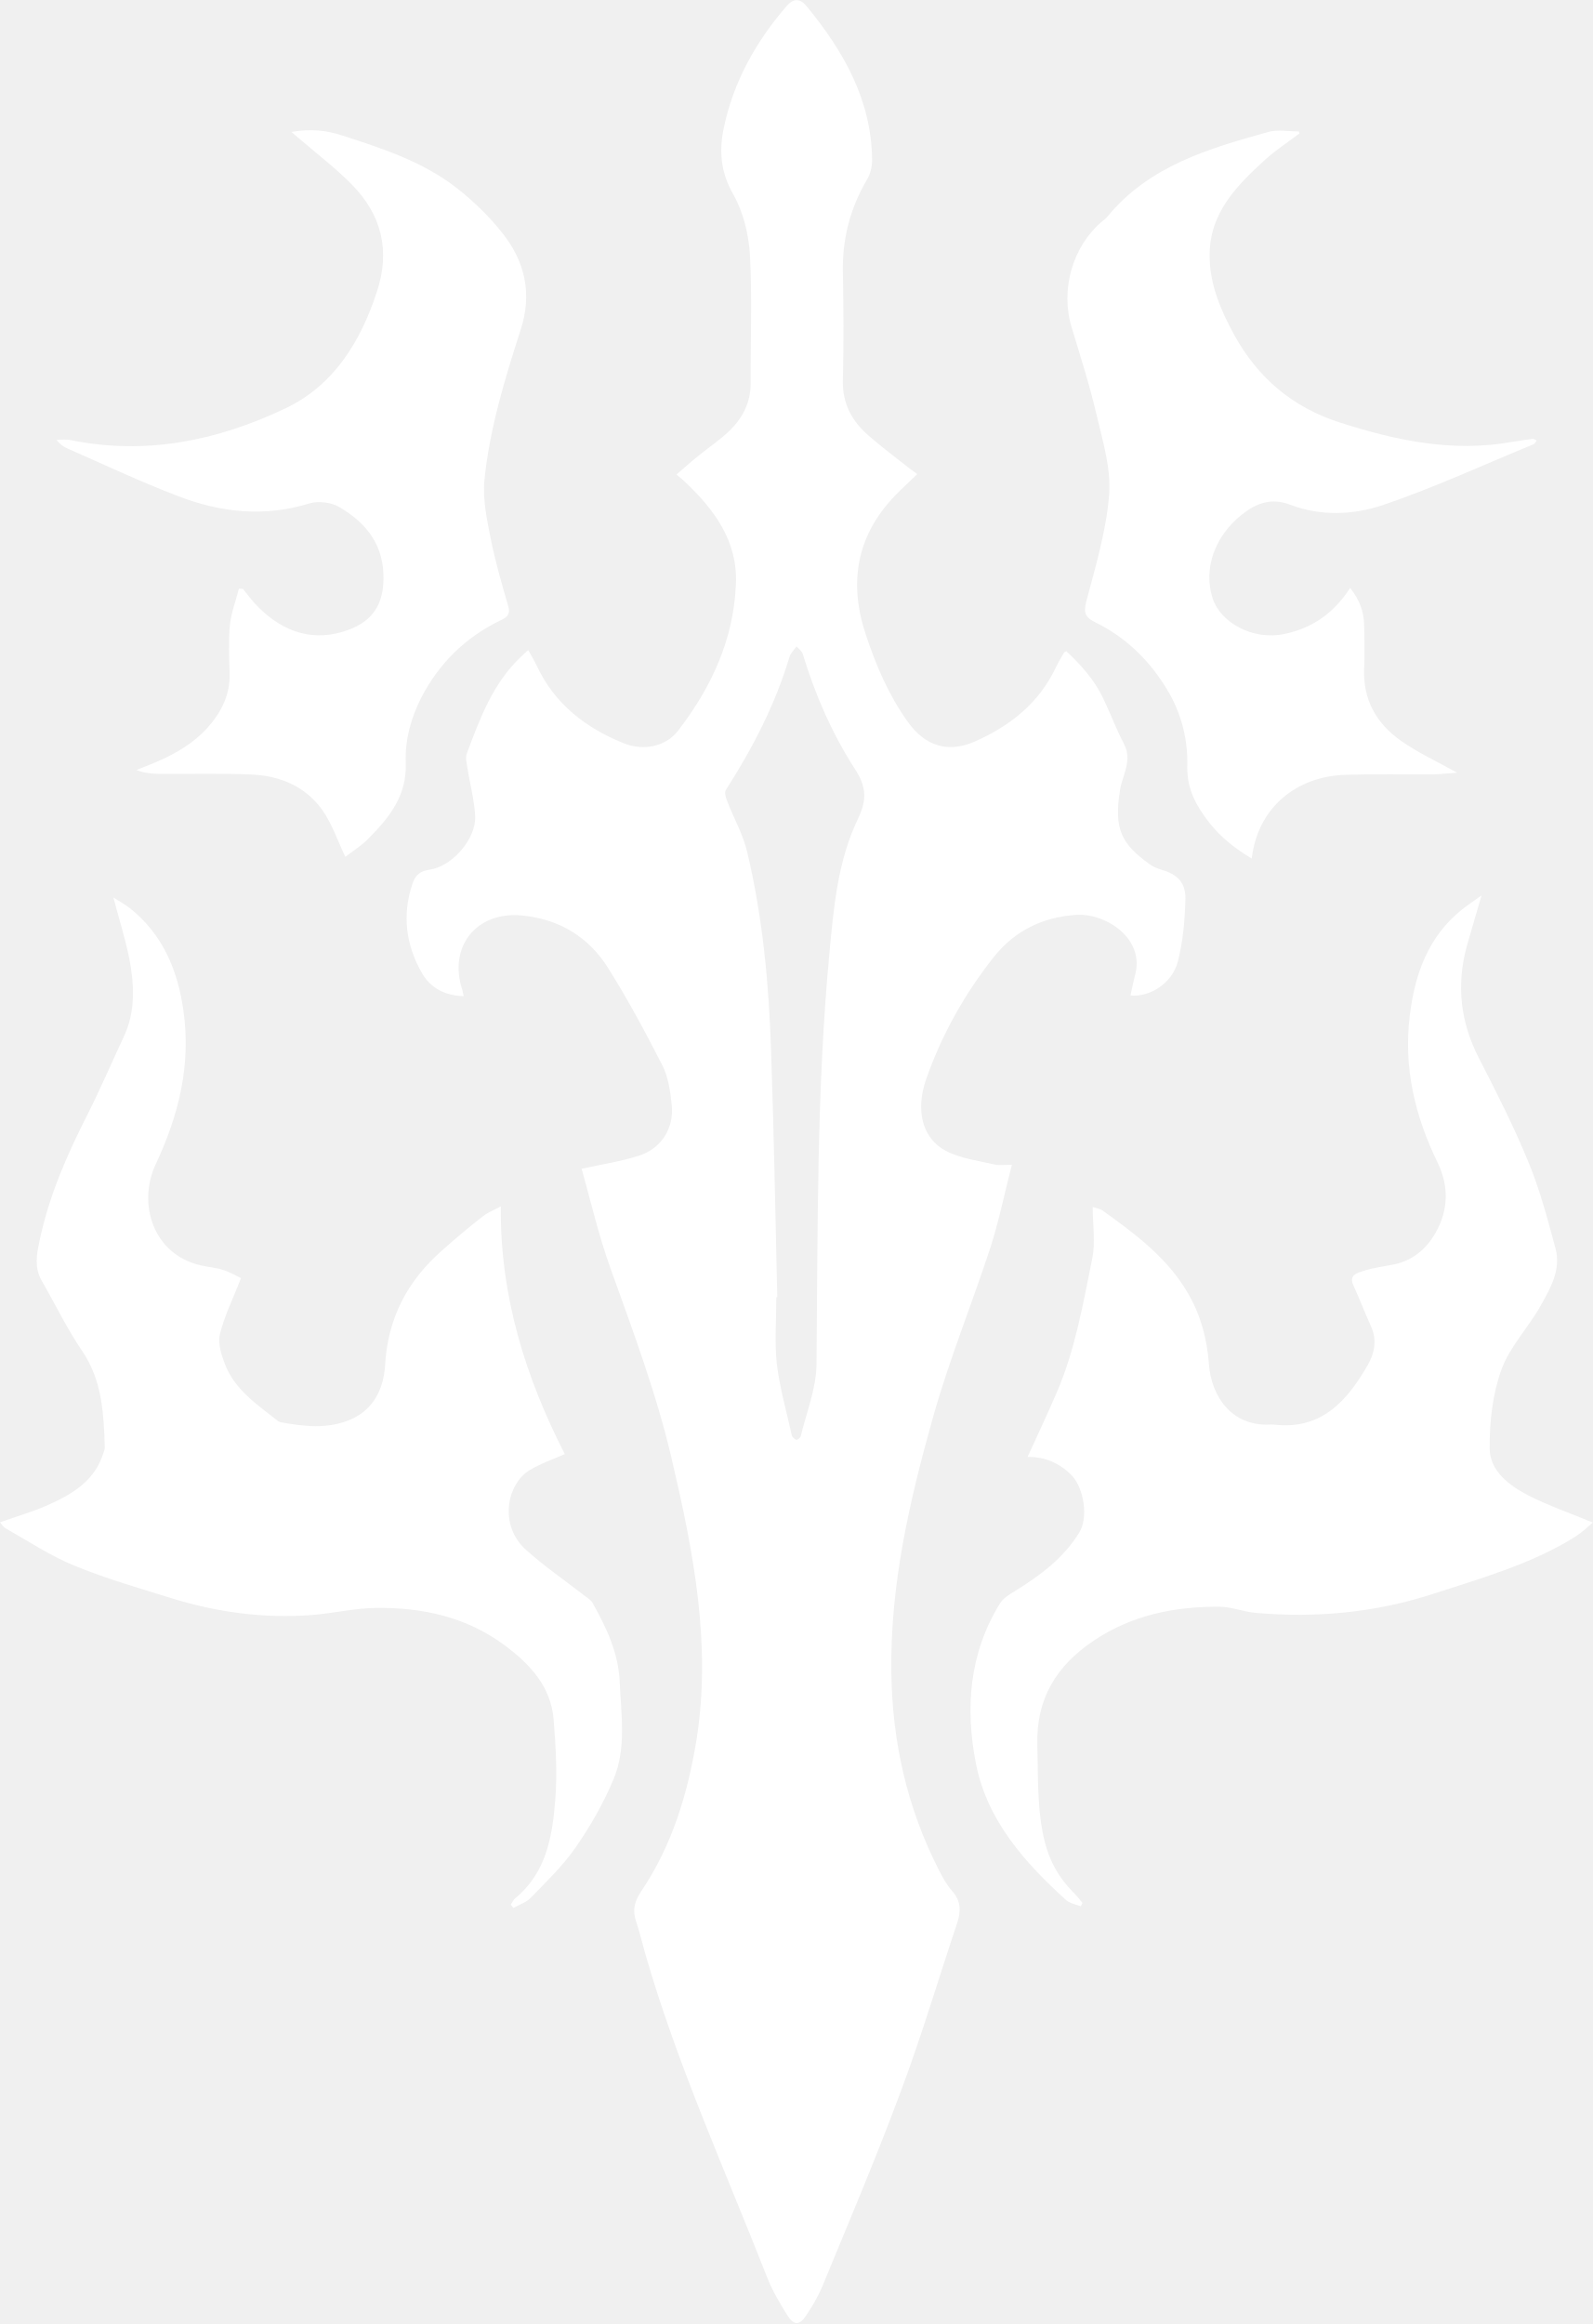
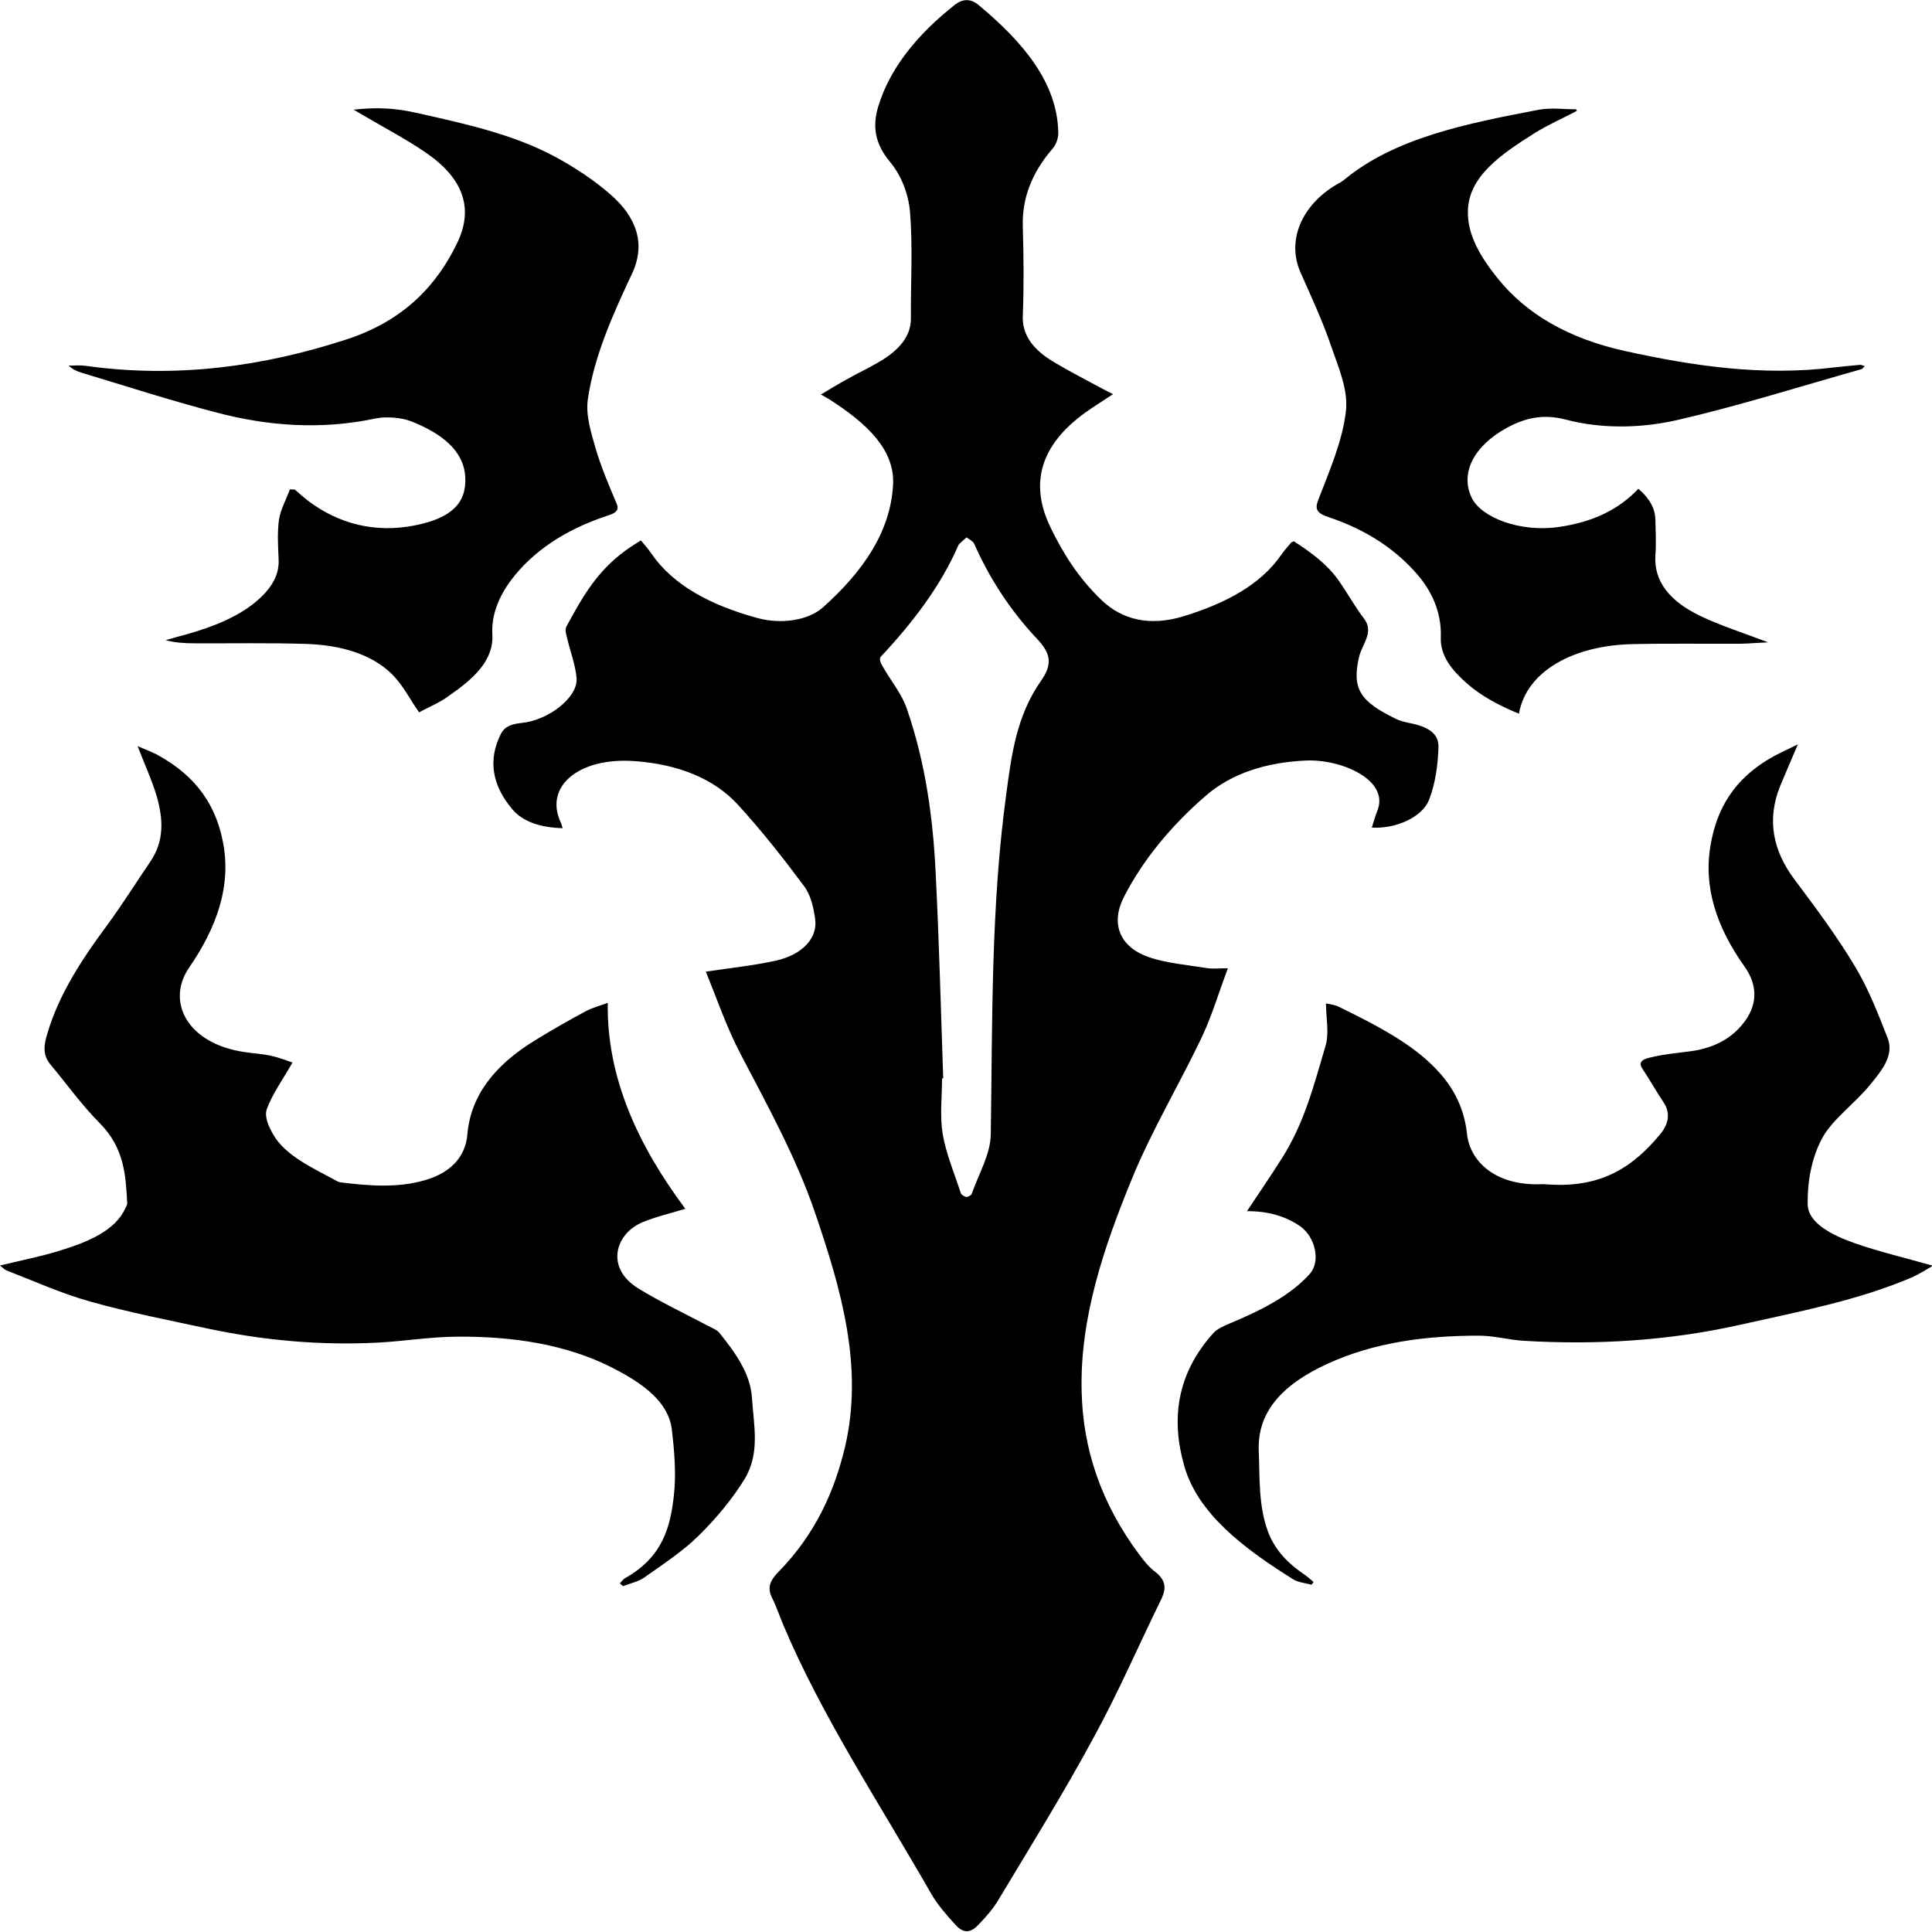
- <svg xmlns="http://www.w3.org/2000/svg" fill="#FFF" viewBox="34.7 19.4 669.8 977.5">
-   <path d="M229.8 438.4c-7.7-.2-13.8-3.3-17.4-9.4-7-12-8.7-25-4-38.4 1.1-3.2 3.3-4.9 7-5.4 9.5-1.3 19.7-13 19.2-22.6-.4-7-2.3-14-3.4-21-.3-1.8-.7-3.8-.1-5.3 5.5-14.7 10.9-29.4 22.7-40.6.8-.8 1.7-1.6 3.1-2.9 1.3 2.4 2.6 4.4 3.6 6.6 7.6 16.2 20.6 26.2 36.8 32.7 8 3.2 17.5 1.4 22.7-5.4 14-18.2 23.4-38.4 24.3-61.7.8-18.1-9.2-31.4-21.7-43.2-.8-.8-1.8-1.5-3.3-2.8 3.1-2.7 6-5.3 9-7.7 4.5-3.7 9.4-6.9 13.6-11 5.3-5.3 8.6-11.7 8.6-19.6-.1-18 .7-36-.3-54-.5-8.7-2.8-18.2-7.1-25.7-5.3-9.3-5.9-18.3-3.9-27.8 4-19.2 13.4-36.2 26.4-51.2 3-3.5 5.8-3.3 8.6.2 15.4 18.8 27.1 39.2 27.4 64.4 0 2.8-.7 6-2.2 8.4-7.1 12.1-10.4 25-10.1 39.1.3 15 .4 30 0 45-.3 9.9 3.7 17.4 10.9 23.6 5.5 4.8 11.4 9.2 17.1 13.7.9.7 1.9 1.4 3.3 2.4-3.5 3.4-6.6 6.2-9.4 9.1-16.2 16.9-19.5 36.6-12.3 58.3 4.3 13 9.6 25.5 17.7 36.8 7.2 10.1 16.8 13.3 28.2 8.3 14.9-6.6 27.1-16.2 34.2-31.4 1-2.1 2.3-4.1 3.4-6.1.1-.1.3-.2.9-.5 6.1 5.7 11.7 11.9 15.4 19.6 3.1 6.4 5.6 13.2 8.9 19.5 3.6 6.9-.7 12.9-1.7 19.3-2.7 16.6.7 22.8 12.6 31.3 1.3 1 2.9 1.6 4.5 2.1 6.7 1.9 10.5 5.2 10.4 12.3-.2 8.9-1 18-3.2 26.5-2.4 9.2-11.9 15-19.9 14.2.6-2.7 1.1-5.4 1.8-8.1 4.7-15.9-12.4-26.6-24.6-25.8-14 .9-25.8 6.6-34.6 17.6-12.3 15.5-21.9 32.6-28.5 51.3-4.7 13.3-1.7 25.2 8.3 30.4 6.1 3.2 13.5 4.1 20.4 5.7 2 .5 4.2.1 7.3.1-3.1 12-5.4 23.4-8.9 34.4-7.8 24-17.5 47.6-24.3 71.9-9.9 35.1-18.1 70.7-17.5 107.6.4 29.1 6.7 56.8 20 82.8 1.6 3.1 3.3 6.3 5.6 8.8 3.7 4.2 3.7 8.5 2.1 13.4-7.9 23.5-14.9 47.3-23.6 70.5-10.3 27.8-21.9 55.1-33.2 82.5-1.8 4.3-4.2 8.3-6.8 12.2-2.7 4.1-5.1 4.1-7.7.1-3.2-5.1-6.3-10.3-8.5-15.8-17.7-45.2-37.9-89.6-51.4-136.4-1.3-4.5-2.3-9-3.8-13.4-1.7-4.8-.9-8.6 2-12.9 13-19.3 19.6-41 23.3-63.7 6.4-40.3-1.3-79.3-10.4-118.2-6.4-27.5-16.3-53.8-25.8-80.3-5-13.9-8.3-28.3-12.1-41.8 8.7-1.9 16.6-3.1 24.1-5.5 9.4-3 14.8-11.5 13.8-21.3-.6-5.7-1.4-11.8-4-16.8-7.1-13.9-14.5-27.7-22.8-40.9-8.1-12.9-20.3-20.4-35.8-22-19.5-2.1-31.7 13.1-25.4 31.6 0 .5.2 1.1.5 2.3zM361.7 565h-.4c0 9.3-.8 18.8.2 28 1.2 10.2 4.1 20.1 6.3 30.1.2.8 1.2 1.7 1.9 1.9.5.1 1.8-.9 1.9-1.6 2.4-10 6.5-20 6.6-30 .6-57.6 0-115.2 5.4-172.7 1.8-19.4 3.5-39.1 12-56.8 4-8.3 3.5-13.7-1.2-21-9.7-15-16.8-31.4-22-48.5-.4-1.2-1.7-2.1-2.6-3.1-.9 1.1-1.7 2.2-2.5 3.3-.2.3-.3.6-.4.9-6 20.1-15.5 38.5-26.8 56.1-.7 1.1-.1 3.3.5 4.7 2.8 7.3 6.8 14.2 8.5 21.7 6.5 27.4 9.1 55.5 10 83.6 1.2 34.5 1.8 69 2.6 103.4z" />
-   <path d="M467 632.2c4.2-9.2 8.3-17.9 12.1-26.7 7.9-18.1 11.2-37.6 15.1-56.7 1.4-6.8.2-14.1.2-21.7 1 .3 2.8.6 4.2 1.5 13.7 9.8 27.3 19.9 35.9 34.8 5.3 9.1 8 19 8.8 29.8 1 13.4 9.4 26 25.3 25.4.7 0 1.3-.1 2 0 20 2.4 30.9-10 39.6-25.2 2.7-4.7 3.9-10.4 1.3-16.1-2.6-5.7-4.8-11.5-7.4-17.2-2.1-4.5 1.7-5.3 4.1-6.1 4.2-1.4 8.7-1.9 13.1-2.8 7.8-1.7 13.4-6.4 17.3-13.2 5.6-9.7 5.6-19.9.9-29.6-9.6-19.7-14.4-40.1-11.7-61.9 2.1-17.3 7.7-33.1 21.9-44.5 2.4-1.9 5-3.6 8.3-6-2.3 7.9-4.3 14.6-6.2 21.3-4.5 16.5-2.7 32.2 5.2 47.4 7.4 14.4 14.7 28.8 20.8 43.7 4.8 11.6 8 23.9 11.3 36.1 2.4 8.9-2.1 16.7-6.2 24-5.2 9.3-13.1 17.4-16.6 27.1-3.7 10.3-5 22-4.9 33.1.1 9.4 8.2 15.5 16.1 19.6 8.6 4.4 17.9 7.6 27.3 11.5-2 1.7-4.5 4.1-7.3 5.9-18.5 11.6-39.4 17.4-59.9 24.1-24.3 7.9-49.2 10.2-74.5 8-5.1-.4-10.1-2.5-15.2-2.6-18.9-.1-36.9 3.4-53.1 14.3-15.8 10.6-24.2 24.5-23.7 43.8.4 13.6-.2 27.3 3.1 40.7 2.1 8.4 6.1 15.4 12.1 21.4 1.4 1.4 2.6 2.9 3.8 4.4-.2.5-.5.9-.7 1.4-2.1-.8-4.6-1.2-6.2-2.6-17.5-15.9-33.2-33.5-37.9-57.3-4.6-23.3-2.9-46.5 10.1-67.5 1.3-2.1 3.8-3.7 6-5 10.7-6.6 20.7-13.9 27.4-24.9 3.8-6.3 1.9-18.4-3.1-23.8-5-5.2-11.3-8-18.7-7.9zM249.6 820.5c.6-.9 1.1-2.1 1.9-2.7 13.1-10.8 15.6-26.1 16.8-41.4.9-11.2.2-22.6-.7-33.9-1.2-13.8-9.9-23.1-20.5-31-16.1-12-34.6-16-54.1-15.8-9.1.1-18.1 2.3-27.2 3-20 1.5-39.6-1.1-58.7-7-13.8-4.3-27.8-8.3-41.2-13.8-10-4.1-19.2-10.2-28.7-15.6-1.1-.6-1.8-1.8-2.5-2.6 7-2.5 14.1-4.5 20.7-7.5 10-4.5 19.2-10.1 22.8-21.6.2-.8.6-1.6.6-2.4-.5-14.1-1-28-9.5-40.5-6.4-9.4-11.4-19.8-17.1-29.7-3.1-5.4-2.1-11-.9-16.5 3.9-18.9 11.6-36.4 20.3-53.5 5.4-10.7 10.1-21.7 15.2-32.6 5-10.7 4.4-21.8 2.3-32.8-1.7-8.4-4.3-16.6-6.7-25.7 2.3 1.5 4.6 2.7 6.7 4.3 14.1 11.1 20.4 26.3 22.8 43.5 3.2 22.7-2 43.8-11.7 64.4-7.9 16.9-.8 38.3 19.3 42.6 3.1.7 6.3.9 9.2 1.9 2.9.9 5.7 2.6 7.4 3.4-3.4 8.7-7 15.9-8.9 23.6-.9 3.8.6 8.6 2.1 12.5 4.2 11 13.8 17.2 22.5 24.1.3.2.6.3.9.4 9.9 1.8 19.8 3 29.4-1.1 9.9-4.2 14-13.2 14.6-22.8 1.1-19.7 9.3-35.4 23.8-48.2 5.6-5 11.3-9.8 17.2-14.4 2.4-1.9 5.4-3 7.7-4.3-.4 37.9 10.5 72.1 26.9 104.2-4.9 2.2-10.3 4-15 6.9-9.4 5.9-12.7 23-1.5 33.2 7.6 6.9 16.1 12.7 24.2 19 1.4 1.1 3.2 2.1 4 3.5 5.8 10.4 10.9 21 11.4 33.2.6 13.8 2.9 27.9-2.6 41-4.2 10-9.7 19.7-15.9 28.6-5.3 7.7-12.3 14.4-18.9 21.2-1.9 2-4.8 2.9-7.3 4.3-.4-.5-.8-.9-1.1-1.4zM180 379.8c-3.3-6.8-5.6-13.9-9.7-19.7-7-9.8-17.5-14.3-29.3-14.9-13-.6-26-.2-39-.3-3.2 0-6.5-.3-9.9-1.6 1.3-.5 2.6-1.1 3.9-1.6 9.7-3.7 18.9-8.4 26-16.2 5.8-6.5 9.6-13.9 9.3-23-.2-6.7-.5-13.4.1-20 .5-5.2 2.5-10.3 3.8-15.5.6 0 1.2.1 1.7.1 1.6 2 3.2 4.1 4.9 6 10 10.9 22.5 16.3 36.8 12.1 12.5-3.6 17.9-11.2 17.4-24.4-.5-13.3-8-22-18.7-28.2-3.3-1.9-8.6-2.6-12.3-1.5-18.9 5.9-37.4 3.9-55.3-3-15.8-6-31.2-13.3-46.7-20.1-1.6-.7-3.1-1.7-4.5-3.6 2 0 4-.3 5.9.1 31.7 6.5 61.9.2 90.3-13.3 20.3-9.6 31.6-27.9 38.5-48.9 5.8-17.4 2.1-32.6-10.6-45.4-6.6-6.7-14.2-12.5-21.3-18.6-1.1-.9-2.1-1.8-4-3.4 8-1.4 14.8-.7 21.4 1.5 17 5.5 34 11 48.3 22.2 7 5.5 13.6 11.9 19.1 18.9 9.5 11.9 12.5 25.5 7.7 40.4-6.7 20.8-13.1 41.7-15.3 63.4-.8 8.2 1.1 16.8 2.7 25 1.9 9.4 4.6 18.7 7.3 28 1.2 4-1.2 5.1-3.8 6.3-14.4 7.1-25.2 17.8-32.6 31.9-4.5 8.7-7.1 18.2-6.7 27.9.5 13.4-6.7 22.6-15.2 31.2-3 3.3-7.2 5.8-10.2 8.2zM581.4 75.5c-4.8 3.7-10 7-14.5 11.1-11.8 10.8-23.1 22.1-23.3 39.6-.2 12.3 4.5 23.4 10.3 34 9.9 18 24.4 30.4 44.1 36.8 23.7 7.6 47.6 12.8 72.6 8.3 2.9-.5 5.9-.9 8.9-1.3.4-.1.9.3 1.7.7-.5.6-.8 1.3-1.2 1.5-21.2 8.7-42.1 18.4-63.7 25.7-12.3 4.1-26 4.7-38.8-.2-7.8-3-14.1-.8-20.3 4.1-11.5 9.1-16.4 22.9-12.3 35.4 3.2 9.8 16.6 17.8 30.4 14.8 11.7-2.5 20.6-8.8 27.4-19.3 3.9 4.9 5.8 9.9 5.9 15.7.1 6 .3 12 0 18-.6 13.2 5.1 23.3 15.5 30.6 7.1 5 15.2 8.7 23.6 13.4-3.4.2-6.4.6-9.5.7-12.5.1-25-.2-37.5.2-20.2.6-36.8 13.4-39.4 35.2-6.9-4.1-13-8.9-17.8-15-5.4-6.9-9.5-14.1-9.3-23.5.3-10.9-2.2-21.6-7.7-31.2-7.4-12.8-17.5-23-30.9-29.6-4.2-2-5.2-3.9-3.9-8.8 3.9-14.8 8.4-29.7 9.6-44.8.9-10.9-2.6-22.4-5.2-33.4-2.9-12.5-6.8-24.7-10.5-36.9-4.9-15.9.2-34.2 12.8-44.8.8-.6 1.6-1.3 2.2-2 17.6-21.4 42.6-28.6 67.7-35.6 4-1.1 8.5-.2 12.8-.2 0 .1.1.4.3.8z" />
+ <svg xmlns="http://www.w3.org/2000/svg" width="40" height="40" viewBox="0 0 40 40" fill="none">
+   <g clip-path="url(#clip0_283_141)">
+     <rect width="40" height="40" fill="white" />
+     <path d="M11.651 17.146C11.191 17.137 10.827 17.011 10.612 16.761C10.194 16.27 10.092 15.738 10.373 15.19C10.438 15.059 10.57 14.989 10.791 14.969C11.358 14.915 11.967 14.437 11.938 14.044C11.914 13.758 11.8 13.471 11.735 13.185C11.716 13.111 11.693 13.029 11.729 12.968C12.057 12.366 12.379 11.765 13.084 11.306C13.132 11.274 13.186 11.241 13.269 11.188C13.347 11.286 13.425 11.368 13.484 11.458C13.938 12.121 14.714 12.53 15.682 12.796C16.16 12.927 16.727 12.853 17.038 12.575C17.874 11.83 18.435 11.004 18.489 10.05C18.537 9.309 17.939 8.765 17.193 8.282C17.145 8.25 17.085 8.221 16.996 8.168C17.181 8.057 17.354 7.951 17.533 7.853C17.802 7.701 18.095 7.57 18.345 7.403C18.662 7.186 18.859 6.924 18.859 6.6C18.853 5.864 18.901 5.127 18.841 4.391C18.811 4.035 18.674 3.646 18.417 3.339C18.101 2.959 18.065 2.59 18.184 2.201C18.423 1.416 18.984 0.72 19.761 0.106C19.94 -0.037 20.107 -0.029 20.274 0.115C21.194 0.884 21.893 1.719 21.911 2.75C21.911 2.864 21.869 2.995 21.779 3.094C21.355 3.589 21.158 4.117 21.176 4.694C21.194 5.307 21.2 5.921 21.176 6.535C21.158 6.94 21.397 7.247 21.827 7.501C22.155 7.697 22.508 7.877 22.848 8.061C22.902 8.09 22.962 8.119 23.045 8.16C22.836 8.299 22.651 8.413 22.484 8.532C21.517 9.223 21.319 10.03 21.749 10.918C22.006 11.45 22.323 11.961 22.806 12.424C23.236 12.837 23.81 12.968 24.491 12.763C25.38 12.493 26.109 12.1 26.533 11.478C26.593 11.392 26.67 11.31 26.736 11.229C26.742 11.225 26.754 11.22 26.79 11.208C27.154 11.441 27.488 11.695 27.709 12.01C27.895 12.272 28.044 12.55 28.241 12.808C28.456 13.091 28.199 13.336 28.139 13.598C27.978 14.277 28.181 14.531 28.892 14.879C28.97 14.92 29.065 14.944 29.161 14.965C29.561 15.042 29.788 15.177 29.782 15.468C29.77 15.832 29.722 16.205 29.59 16.552C29.447 16.929 28.88 17.166 28.402 17.134C28.438 17.023 28.468 16.913 28.51 16.802C28.79 16.151 27.769 15.713 27.041 15.746C26.204 15.783 25.5 16.016 24.974 16.466C24.24 17.101 23.666 17.8 23.272 18.566C22.991 19.11 23.171 19.597 23.768 19.81C24.132 19.941 24.574 19.977 24.986 20.043C25.106 20.063 25.237 20.047 25.422 20.047C25.237 20.538 25.1 21.005 24.891 21.455C24.425 22.437 23.846 23.402 23.439 24.397C22.848 25.833 22.358 27.29 22.394 28.8C22.418 29.991 22.794 31.124 23.589 32.188C23.684 32.315 23.786 32.446 23.923 32.548C24.144 32.72 24.144 32.896 24.049 33.097C23.577 34.058 23.159 35.032 22.639 35.981C22.024 37.119 21.331 38.236 20.657 39.358C20.549 39.533 20.406 39.697 20.25 39.857C20.089 40.025 19.946 40.025 19.791 39.861C19.599 39.652 19.414 39.439 19.283 39.214C18.226 37.365 17.02 35.548 16.213 33.633C16.136 33.449 16.076 33.264 15.986 33.084C15.885 32.888 15.933 32.732 16.106 32.556C16.882 31.767 17.276 30.879 17.497 29.95C17.88 28.301 17.42 26.705 16.876 25.113C16.494 23.988 15.903 22.912 15.335 21.827C15.037 21.258 14.84 20.669 14.613 20.117C15.133 20.039 15.604 19.99 16.052 19.892C16.613 19.769 16.936 19.421 16.876 19.02C16.84 18.787 16.793 18.537 16.637 18.332C16.213 17.764 15.771 17.199 15.276 16.659C14.792 16.131 14.063 15.824 13.138 15.758C11.973 15.673 11.245 16.295 11.621 17.052C11.621 17.072 11.633 17.097 11.651 17.146ZM19.528 22.326H19.504C19.504 22.707 19.456 23.096 19.516 23.472C19.587 23.89 19.761 24.295 19.892 24.704C19.904 24.736 19.964 24.773 20.006 24.782C20.035 24.786 20.113 24.745 20.119 24.716C20.262 24.307 20.507 23.898 20.513 23.488C20.549 21.131 20.513 18.774 20.836 16.421C20.943 15.628 21.045 14.821 21.552 14.097C21.791 13.758 21.761 13.537 21.481 13.238C20.901 12.624 20.477 11.953 20.167 11.253C20.143 11.204 20.065 11.167 20.012 11.126C19.958 11.171 19.91 11.216 19.862 11.261C19.85 11.274 19.844 11.286 19.838 11.298C19.48 12.121 18.913 12.874 18.238 13.594C18.196 13.639 18.232 13.729 18.268 13.786C18.435 14.085 18.674 14.367 18.775 14.674C19.163 15.795 19.319 16.945 19.373 18.095C19.444 19.507 19.48 20.919 19.528 22.326Z" fill="black" />
+     <path d="M25.817 25.076C26.067 24.7 26.312 24.343 26.539 23.983C27.011 23.243 27.208 22.445 27.441 21.663C27.525 21.385 27.453 21.086 27.453 20.775C27.513 20.788 27.62 20.8 27.704 20.837C28.522 21.238 29.334 21.651 29.848 22.261C30.164 22.633 30.326 23.038 30.373 23.48C30.433 24.028 30.935 24.544 31.884 24.519C31.926 24.519 31.962 24.515 32.004 24.519C33.198 24.618 33.849 24.11 34.368 23.488C34.53 23.296 34.601 23.063 34.446 22.829C34.291 22.596 34.159 22.359 34.004 22.126C33.879 21.941 34.106 21.909 34.249 21.876C34.5 21.819 34.769 21.798 35.031 21.761C35.497 21.692 35.832 21.5 36.065 21.221C36.399 20.824 36.399 20.407 36.118 20.01C35.545 19.204 35.258 18.369 35.419 17.477C35.545 16.769 35.879 16.122 36.727 15.656C36.871 15.578 37.026 15.509 37.223 15.411C37.086 15.734 36.966 16.008 36.853 16.282C36.584 16.957 36.691 17.6 37.163 18.222C37.605 18.811 38.041 19.4 38.406 20.01C38.692 20.485 38.883 20.988 39.08 21.487C39.224 21.851 38.955 22.171 38.71 22.469C38.4 22.85 37.928 23.181 37.719 23.578C37.498 24 37.42 24.479 37.426 24.933C37.432 25.317 37.916 25.567 38.388 25.735C38.901 25.915 39.457 26.046 40.018 26.205C39.898 26.275 39.749 26.373 39.582 26.447C38.477 26.922 37.229 27.159 36.005 27.433C34.554 27.756 33.067 27.85 31.556 27.76C31.251 27.744 30.953 27.658 30.648 27.654C29.519 27.65 28.444 27.793 27.477 28.239C26.533 28.673 26.032 29.242 26.061 30.031C26.085 30.588 26.05 31.149 26.247 31.697C26.372 32.041 26.611 32.327 26.969 32.573C27.053 32.63 27.125 32.691 27.196 32.753C27.184 32.773 27.166 32.789 27.154 32.81C27.029 32.777 26.88 32.761 26.784 32.704C25.739 32.053 24.801 31.333 24.521 30.359C24.246 29.405 24.348 28.456 25.124 27.597C25.202 27.511 25.351 27.445 25.482 27.392C26.121 27.122 26.718 26.823 27.119 26.373C27.346 26.115 27.232 25.62 26.933 25.399C26.635 25.186 26.259 25.072 25.817 25.076ZM12.834 32.781C12.87 32.745 12.899 32.695 12.947 32.671C13.729 32.229 13.879 31.603 13.95 30.977C14.004 30.518 13.962 30.052 13.909 29.59C13.837 29.025 13.317 28.644 12.684 28.321C11.723 27.83 10.618 27.666 9.454 27.674C8.91 27.678 8.373 27.768 7.829 27.797C6.635 27.859 5.464 27.752 4.324 27.511C3.5 27.335 2.663 27.171 1.863 26.946C1.266 26.778 0.717 26.529 0.149 26.308C0.084 26.283 0.042 26.234 0 26.201C0.418 26.099 0.842 26.017 1.236 25.894C1.833 25.71 2.383 25.481 2.598 25.011C2.61 24.978 2.634 24.945 2.634 24.912C2.604 24.335 2.574 23.767 2.066 23.255C1.684 22.87 1.385 22.445 1.045 22.04C0.86 21.819 0.92 21.59 0.991 21.364C1.224 20.591 1.684 19.875 2.204 19.175C2.526 18.737 2.807 18.287 3.111 17.841C3.41 17.403 3.374 16.949 3.249 16.499C3.147 16.155 2.992 15.82 2.849 15.447C2.986 15.509 3.123 15.558 3.249 15.623C4.091 16.078 4.467 16.7 4.61 17.403C4.801 18.332 4.491 19.196 3.912 20.039C3.44 20.73 3.864 21.606 5.064 21.782C5.249 21.811 5.44 21.819 5.614 21.86C5.787 21.896 5.954 21.966 6.056 21.999C5.852 22.355 5.638 22.649 5.524 22.964C5.47 23.12 5.56 23.316 5.649 23.476C5.9 23.926 6.474 24.18 6.993 24.462C7.011 24.47 7.029 24.474 7.047 24.479C7.638 24.552 8.229 24.601 8.803 24.433C9.394 24.262 9.639 23.893 9.675 23.5C9.74 22.694 10.23 22.052 11.096 21.528C11.43 21.323 11.771 21.127 12.123 20.939C12.266 20.861 12.445 20.816 12.583 20.763C12.559 22.314 13.21 23.713 14.189 25.027C13.897 25.117 13.574 25.191 13.293 25.309C12.732 25.551 12.535 26.25 13.204 26.668C13.658 26.95 14.165 27.188 14.649 27.445C14.733 27.49 14.84 27.531 14.888 27.588C15.234 28.014 15.539 28.448 15.569 28.947C15.605 29.512 15.742 30.089 15.414 30.625C15.163 31.034 14.834 31.431 14.464 31.795C14.148 32.11 13.729 32.384 13.335 32.663C13.222 32.745 13.049 32.781 12.899 32.839C12.876 32.818 12.852 32.802 12.834 32.781ZM8.677 14.748C8.48 14.469 8.343 14.179 8.098 13.941C7.68 13.54 7.053 13.356 6.348 13.332C5.572 13.307 4.795 13.323 4.019 13.319C3.828 13.319 3.631 13.307 3.428 13.254C3.506 13.233 3.583 13.209 3.661 13.188C4.24 13.037 4.789 12.845 5.213 12.526C5.56 12.26 5.787 11.957 5.769 11.584C5.757 11.31 5.739 11.036 5.775 10.766C5.805 10.553 5.924 10.345 6.002 10.132C6.038 10.132 6.073 10.136 6.103 10.136C6.199 10.218 6.294 10.304 6.396 10.381C6.993 10.827 7.74 11.048 8.594 10.877C9.34 10.729 9.663 10.418 9.633 9.878C9.603 9.334 9.155 8.978 8.516 8.724C8.319 8.646 8.002 8.618 7.781 8.663C6.653 8.904 5.548 8.822 4.479 8.54C3.535 8.294 2.616 7.996 1.69 7.717C1.595 7.689 1.505 7.648 1.421 7.57C1.541 7.57 1.66 7.558 1.774 7.574C3.667 7.84 5.47 7.582 7.166 7.03C8.379 6.637 9.053 5.888 9.466 5.029C9.812 4.317 9.591 3.695 8.832 3.171C8.438 2.897 7.984 2.66 7.56 2.41C7.495 2.373 7.435 2.336 7.322 2.271C7.799 2.214 8.205 2.242 8.6 2.332C9.615 2.557 10.63 2.782 11.484 3.241C11.902 3.466 12.296 3.728 12.625 4.014C13.192 4.501 13.371 5.058 13.085 5.667C12.684 6.518 12.302 7.374 12.171 8.262C12.123 8.597 12.236 8.949 12.332 9.285C12.445 9.669 12.607 10.05 12.768 10.43C12.84 10.594 12.696 10.639 12.541 10.688C11.681 10.979 11.036 11.417 10.594 11.994C10.325 12.35 10.17 12.738 10.194 13.135C10.224 13.684 9.794 14.06 9.286 14.412C9.107 14.547 8.856 14.649 8.677 14.748ZM32.649 2.295C32.362 2.447 32.051 2.582 31.783 2.75C31.078 3.192 30.403 3.654 30.391 4.37C30.379 4.873 30.66 5.328 31.006 5.761C31.598 6.498 32.463 7.005 33.64 7.267C35.055 7.578 36.483 7.791 37.975 7.607C38.149 7.586 38.328 7.57 38.507 7.554C38.531 7.55 38.561 7.566 38.608 7.582C38.579 7.607 38.561 7.636 38.537 7.644C37.271 8 36.023 8.397 34.733 8.695C33.998 8.863 33.18 8.888 32.416 8.687C31.95 8.564 31.574 8.654 31.203 8.855C30.517 9.227 30.224 9.792 30.469 10.304C30.66 10.705 31.46 11.032 32.284 10.909C32.983 10.807 33.514 10.549 33.921 10.119C34.154 10.32 34.267 10.524 34.273 10.762C34.279 11.007 34.291 11.253 34.273 11.498C34.237 12.039 34.578 12.452 35.199 12.751C35.623 12.955 36.106 13.107 36.608 13.299C36.405 13.307 36.226 13.323 36.041 13.328C35.294 13.332 34.548 13.319 33.801 13.336C32.595 13.36 31.604 13.884 31.448 14.776C31.036 14.608 30.672 14.412 30.385 14.162C30.063 13.88 29.818 13.585 29.83 13.201C29.848 12.755 29.698 12.317 29.37 11.924C28.928 11.4 28.325 10.983 27.525 10.713C27.274 10.631 27.214 10.553 27.292 10.353C27.525 9.747 27.793 9.137 27.865 8.519C27.919 8.073 27.71 7.603 27.555 7.153C27.381 6.641 27.148 6.142 26.927 5.643C26.635 4.992 26.939 4.243 27.692 3.809C27.74 3.785 27.787 3.756 27.823 3.728C28.874 2.852 30.367 2.557 31.866 2.271C32.105 2.226 32.374 2.263 32.631 2.263C32.631 2.267 32.637 2.279 32.649 2.295Z" fill="black" />
+   </g>
+   <defs>
+     <clipPath id="clip0_283_141">
+       <rect width="40" height="40" fill="white" />
+     </clipPath>
+   </defs>
</svg>
